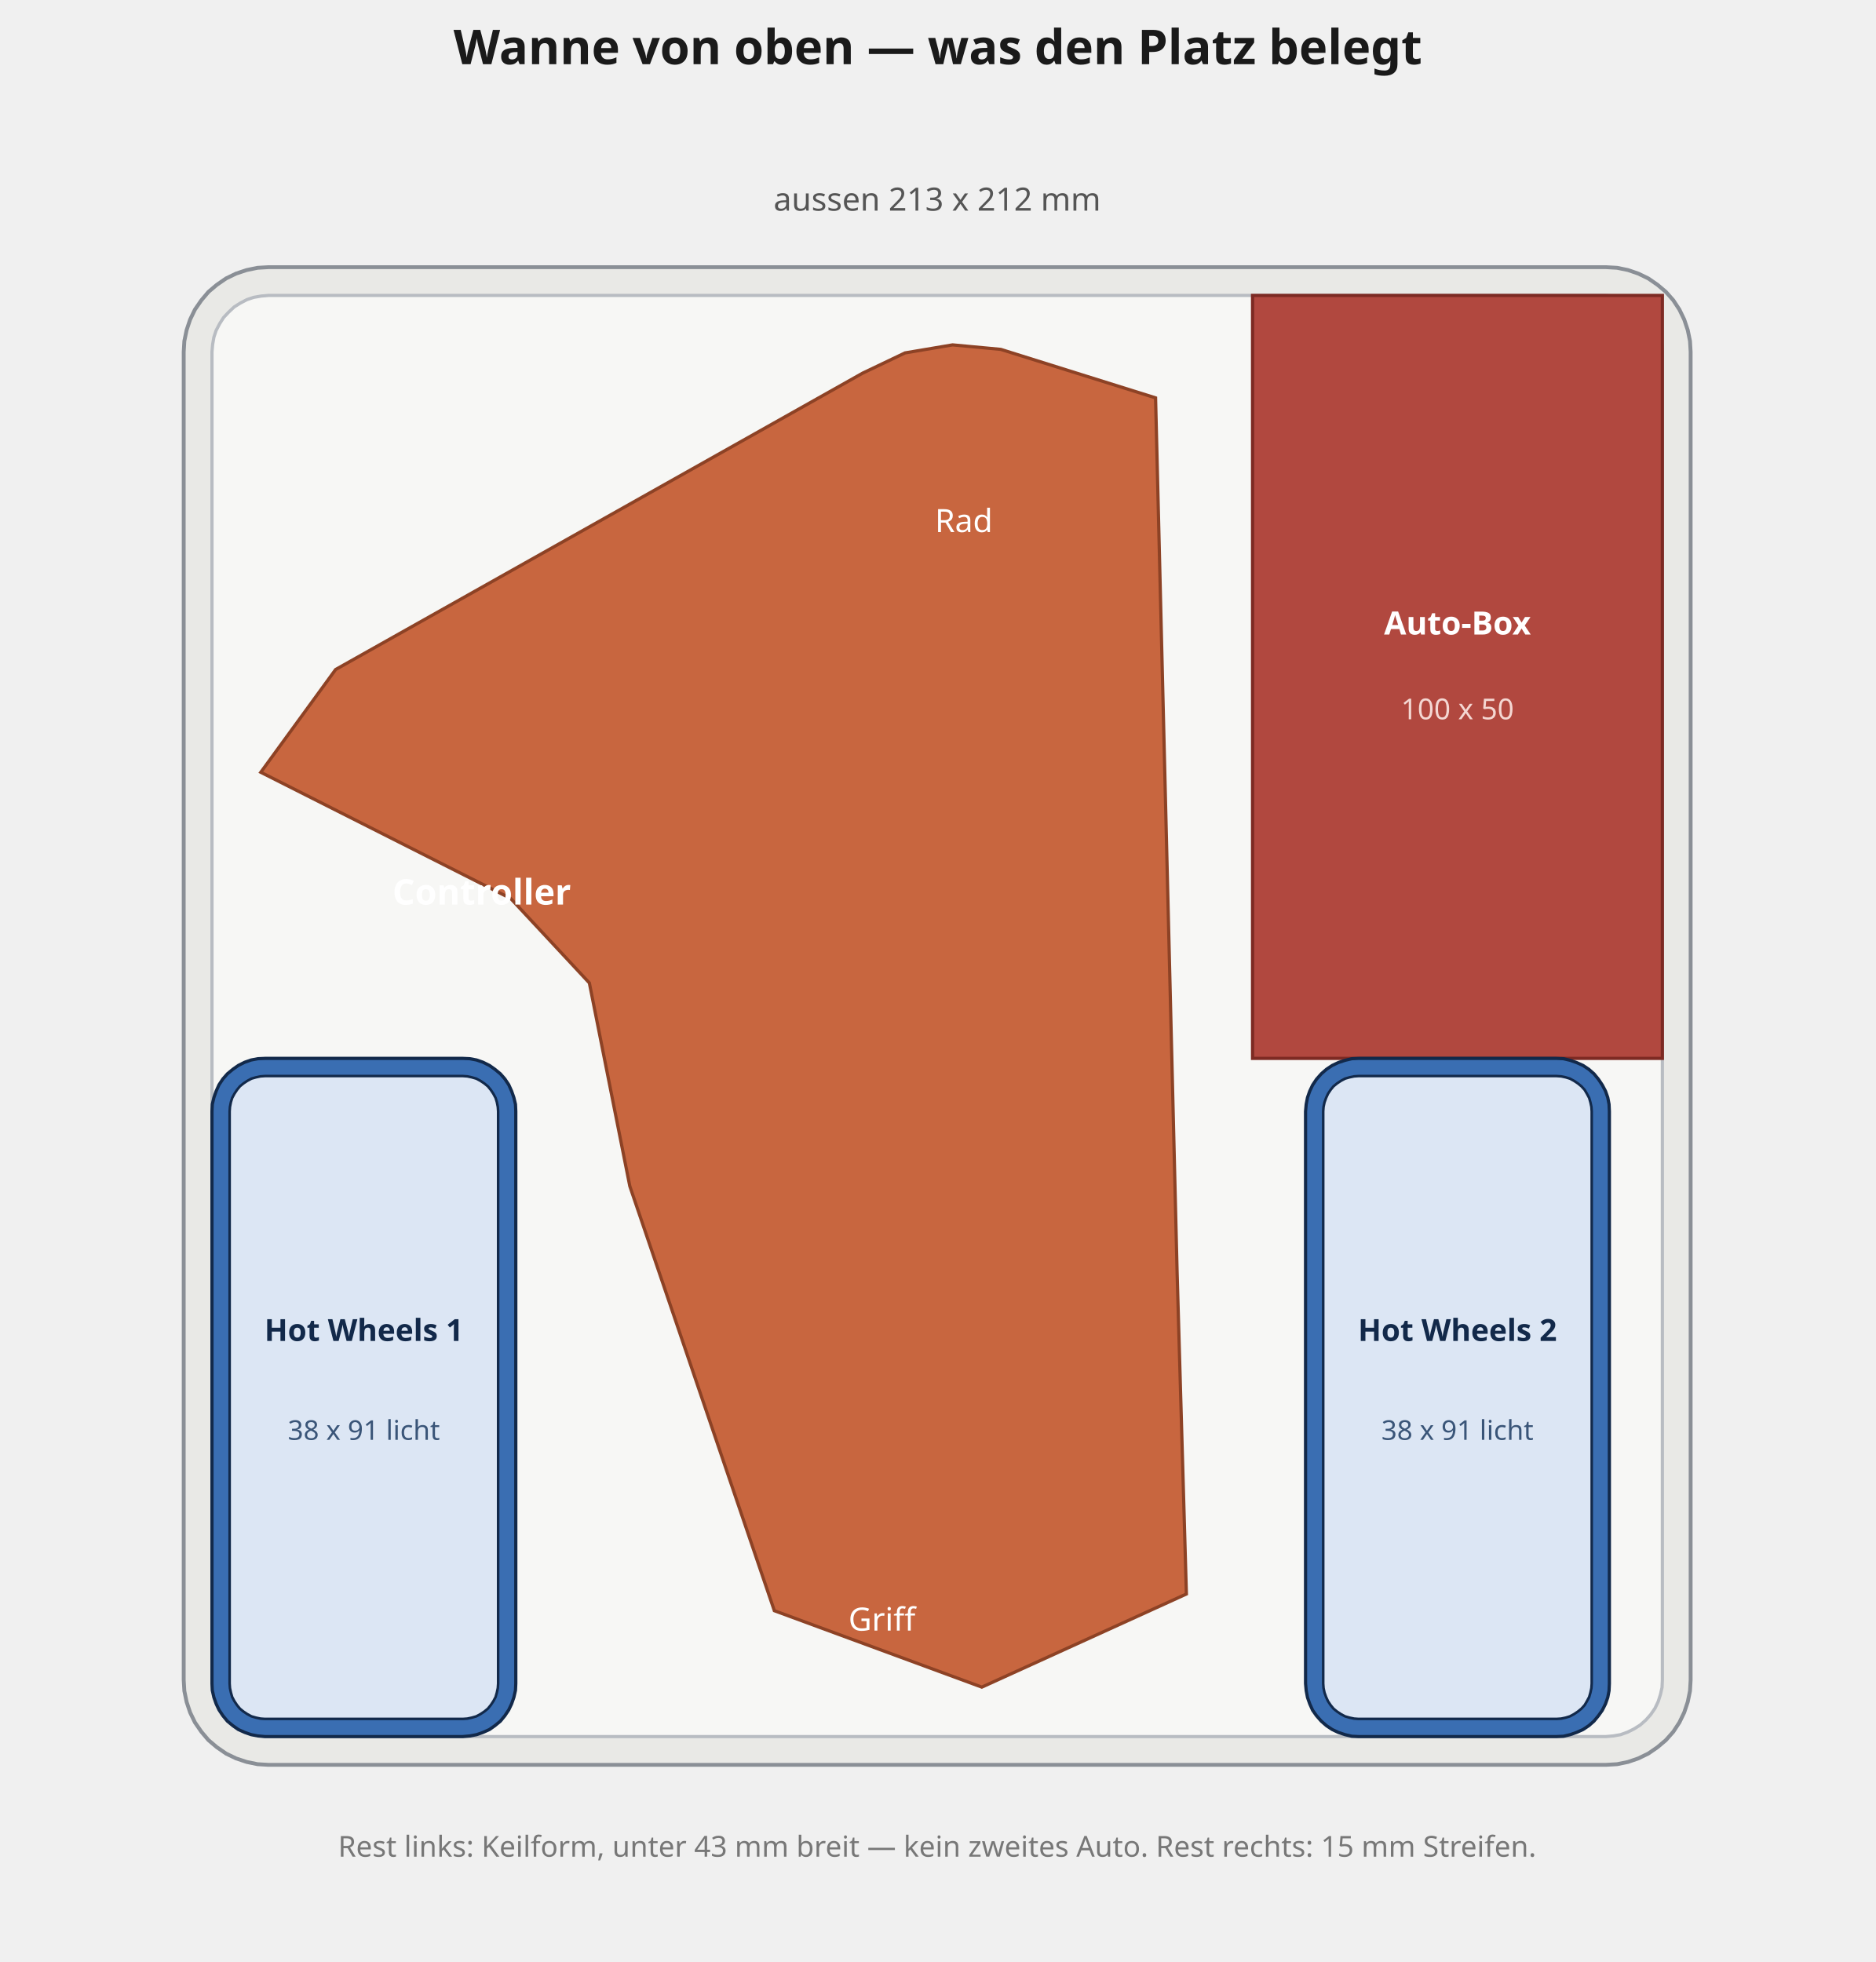
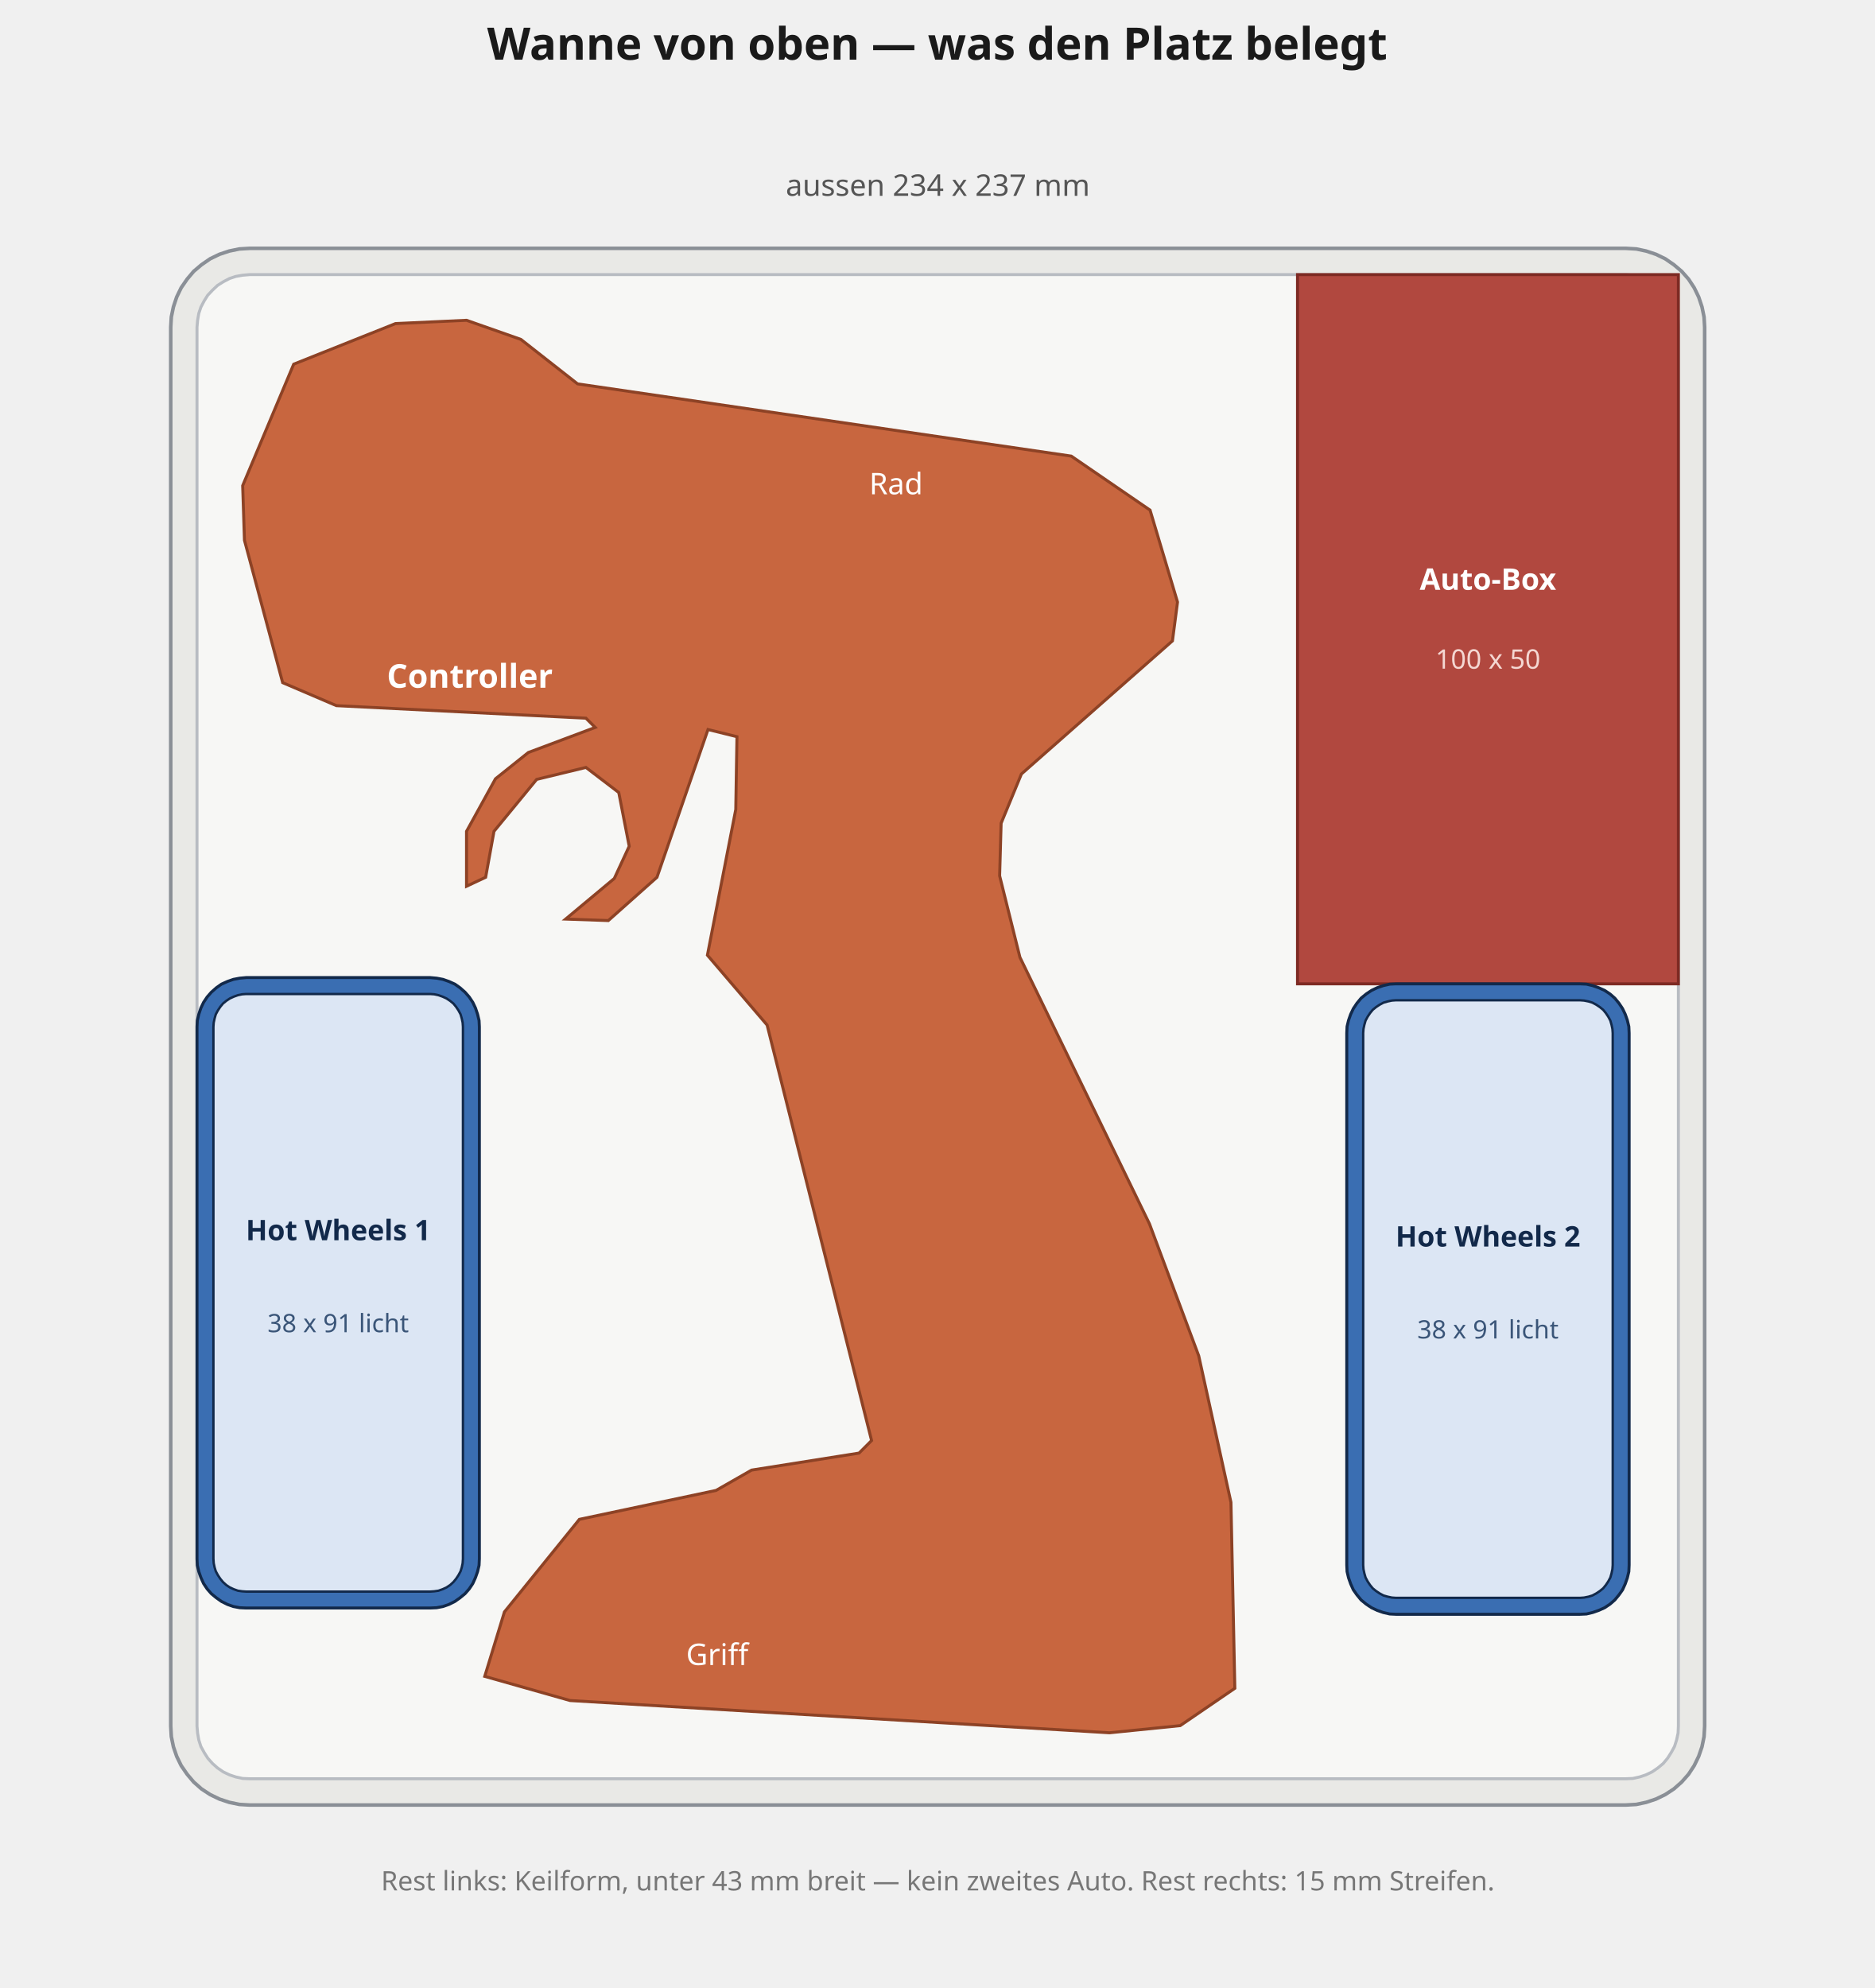
- <svg xmlns="http://www.w3.org/2000/svg" width="584" height="611" viewBox="0 0 584 611">
+ <svg xmlns="http://www.w3.org/2000/svg" width="628" height="666" viewBox="0 0 628 666">
  <rect width="100%%" height="100%%" fill="#fbfbfa" />
-   <text x="292" y="20" font-family="sans-serif" font-size="15" font-weight="600" text-anchor="middle" fill="#1a1a1a">Wanne von oben — was den Platz belegt</text>
-   <polygon points="526.4,109.6 526.2,106.2 525.5,102.8 524.4,99.5 522.9,96.4 521.0,93.5 518.7,90.9 516.1,88.7 513.2,86.7 510.1,85.2 506.9,84.1 503.5,83.4 500.0,83.2 83.6,83.2 80.2,83.4 76.8,84.1 73.5,85.2 70.4,86.7 67.5,88.7 64.9,90.9 62.7,93.5 60.7,96.4 59.2,99.5 58.1,102.8 57.4,106.2 57.2,109.6 57.2,523.2 57.4,526.6 58.1,530.0 59.2,533.3 60.7,536.4 62.7,539.3 64.9,541.9 67.5,544.1 70.4,546.1 73.5,547.6 76.8,548.7 80.2,549.4 83.6,549.6 500.0,549.6 503.5,549.4 506.9,548.7 510.1,547.6 513.2,546.1 516.1,544.1 518.7,541.9 521.0,539.3 522.9,536.4 524.4,533.3 525.5,530.0 526.2,526.6 526.4,523.2" fill="#e9e9e6" stroke="#8a8f96" stroke-width="1.2" />
-   <polygon points="517.6,109.6 517.5,107.3 517.0,105.0 516.3,102.9 515.3,100.8 514.0,98.9 512.5,97.2 510.7,95.6 508.8,94.4 506.8,93.3 504.6,92.6 502.3,92.2 500.0,92.0 83.6,92.0 81.3,92.2 79.0,92.6 76.9,93.3 74.8,94.4 72.9,95.6 71.2,97.2 69.6,98.9 68.4,100.8 67.3,102.9 66.6,105.0 66.2,107.3 66.0,109.6 66.0,523.2 66.2,525.5 66.6,527.7 67.3,529.9 68.4,532.0 69.6,533.9 71.2,535.6 72.9,537.2 74.8,538.4 76.9,539.4 79.0,540.2 81.3,540.6 83.6,540.8 500.0,540.8 502.3,540.6 504.6,540.2 506.8,539.4 508.8,538.4 510.7,537.2 512.5,535.6 514.0,533.9 515.3,532.0 516.3,529.9 517.0,527.7 517.5,525.5 517.6,523.2" fill="#f7f7f5" stroke="#b8bcc2" stroke-width="1.0" />
-   <polygon points="81.2,240.5 104.5,208.5 268.6,116.2 281.8,109.9 296.6,107.4 311.6,108.8 359.8,123.9 366.5,396.0 369.4,496.4 305.7,525.4 241.1,501.6 196.1,369.4 183.5,306.1 159.0,279.8" fill="#c8663f" stroke="#8d4225" stroke-width="1.0" />
-   <text x="300.1" y="165.7" font-family="sans-serif" font-size="10.0" text-anchor="middle" fill="#fff">Rad</text>
-   <text x="274.6" y="507.8" font-family="sans-serif" font-size="10.0" text-anchor="middle" fill="#fff">Griff</text>
-   <text x="150.0" y="281.7" font-family="sans-serif" font-size="11.0" text-anchor="middle" fill="#fff" font-weight="600">Controller</text>
-   <polygon points="390.0,329.6 517.6,329.6 517.6,92.0 390.0,92.0" fill="#b1483f" stroke="#7d2a23" stroke-width="1.0" />
-   <text x="453.8" y="197.6" font-family="sans-serif" font-size="10.0" text-anchor="middle" fill="#fff" font-weight="600">Auto-Box</text>
-   <text x="453.8" y="224.0" font-family="sans-serif" font-size="9.0" text-anchor="middle" fill="#f4d7d2">100 x 50</text>
-   <polygon points="160.6,346.1 160.5,343.9 160.0,341.8 159.3,339.8 158.4,337.8 157.2,336.0 155.8,334.4 154.1,333.0 152.4,331.8 150.4,330.8 148.4,330.1 146.3,329.7 144.1,329.6 82.5,329.6 80.3,329.7 78.2,330.1 76.2,330.8 74.2,331.8 72.5,333.0 70.8,334.4 69.4,336.0 68.2,337.8 67.3,339.8 66.6,341.8 66.1,343.9 66.0,346.1 66.0,524.3 66.1,526.4 66.6,528.6 67.3,530.6 68.2,532.5 69.4,534.3 70.8,536.0 72.5,537.4 74.2,538.6 76.2,539.5 78.2,540.2 80.3,540.6 82.5,540.8 144.1,540.8 146.3,540.6 148.4,540.2 150.4,539.5 152.4,538.6 154.1,537.4 155.8,536.0 157.2,534.3 158.4,532.5 159.3,530.6 160.0,528.6 160.5,526.4 160.6,524.3" fill="#3a6eb2" stroke="#12294a" stroke-width="1.0" />
-   <polygon points="155.1,346.1 155.0,344.7 154.7,343.2 154.3,341.9 153.6,340.6 152.8,339.4 151.9,338.3 150.8,337.4 149.6,336.6 148.3,335.9 146.9,335.5 145.5,335.2 144.1,335.1 82.5,335.1 81.1,335.2 79.7,335.5 78.3,335.9 77.0,336.6 75.8,337.4 74.7,338.3 73.8,339.4 73.0,340.6 72.3,341.9 71.9,343.2 71.6,344.7 71.5,346.1 71.5,524.3 71.6,525.7 71.9,527.1 72.3,528.5 73.0,529.8 73.8,531.0 74.7,532.1 75.8,533.0 77.0,533.8 78.3,534.5 79.7,534.9 81.1,535.2 82.5,535.3 144.1,535.3 145.5,535.2 146.9,534.9 148.3,534.5 149.6,533.8 150.8,533.0 151.9,532.1 152.8,531.0 153.6,529.8 154.3,528.5 154.7,527.1 155.0,525.7 155.1,524.3" fill="#dce6f4" stroke="#12294a" stroke-width="0.8" />
-   <text x="113.3" y="417.6" font-family="sans-serif" font-size="9.5" text-anchor="middle" fill="#12294a" font-weight="600">Hot Wheels 1</text>
-   <text x="113.3" y="448.4" font-family="sans-serif" font-size="8.5" text-anchor="middle" fill="#3a5578">38 x 91 licht</text>
-   <polygon points="501.1,346.1 501.0,343.9 500.6,341.8 499.9,339.8 498.9,337.9 497.7,336.1 496.3,334.4 494.7,333.0 492.9,331.8 490.9,330.9 488.9,330.2 486.8,329.7 484.6,329.6 423.0,329.6 420.9,329.7 418.8,330.2 416.7,330.9 414.8,331.8 413.0,333.0 411.4,334.4 409.9,336.1 408.7,337.9 407.8,339.8 407.1,341.8 406.7,343.9 406.5,346.1 406.5,524.3 406.7,526.5 407.1,528.6 407.8,530.6 408.7,532.6 409.9,534.3 411.4,536.0 413.0,537.4 414.8,538.6 416.7,539.5 418.8,540.2 420.9,540.7 423.0,540.8 484.6,540.8 486.8,540.7 488.9,540.2 490.9,539.5 492.9,538.6 494.7,537.4 496.3,536.0 497.7,534.3 498.9,532.6 499.9,530.6 500.6,528.6 501.0,526.5 501.1,524.3" fill="#3a6eb2" stroke="#12294a" stroke-width="1.0" />
-   <polygon points="495.6,346.1 495.5,344.7 495.2,343.3 494.8,341.9 494.1,340.6 493.4,339.4 492.4,338.3 491.3,337.4 490.1,336.6 488.8,335.9 487.5,335.5 486.1,335.2 484.6,335.1 423.0,335.1 421.6,335.2 420.2,335.5 418.8,335.9 417.5,336.6 416.3,337.4 415.2,338.3 414.3,339.4 413.5,340.6 412.9,341.9 412.4,343.3 412.1,344.7 412.0,346.1 412.0,524.3 412.1,525.7 412.4,527.1 412.9,528.5 413.5,529.8 414.3,531.0 415.2,532.1 416.3,533.0 417.5,533.8 418.8,534.5 420.2,534.9 421.6,535.2 423.0,535.3 484.6,535.3 486.1,535.2 487.5,534.9 488.8,534.5 490.1,533.8 491.3,533.0 492.4,532.1 493.4,531.0 494.1,529.8 494.8,528.5 495.2,527.1 495.5,525.7 495.6,524.3" fill="#dce6f4" stroke="#12294a" stroke-width="0.8" />
-   <text x="453.8" y="417.6" font-family="sans-serif" font-size="9.5" text-anchor="middle" fill="#12294a" font-weight="600">Hot Wheels 2</text>
-   <text x="453.8" y="448.4" font-family="sans-serif" font-size="8.5" text-anchor="middle" fill="#3a5578">38 x 91 licht</text>
-   <text x="291.8" y="65.6" font-family="sans-serif" font-size="10.0" text-anchor="middle" fill="#555">aussen 213 x 212 mm</text>
-   <text x="291.8" y="578.2" font-family="sans-serif" font-size="9.0" text-anchor="middle" fill="#777">Rest links: Keilform, unter 43 mm breit — kein zweites Auto. Rest rechts: 15 mm Streifen.</text>
+   <text x="314" y="20" font-family="sans-serif" font-size="15" font-weight="600" text-anchor="middle" fill="#1a1a1a">Wanne von oben — was den Platz belegt</text>
+   <polygon points="571.1,109.6 570.9,106.2 570.2,102.8 569.1,99.5 567.6,96.4 565.7,93.5 563.4,90.9 560.8,88.7 557.9,86.7 554.8,85.2 551.5,84.1 548.2,83.4 544.7,83.2 83.6,83.2 80.2,83.4 76.8,84.1 73.5,85.2 70.4,86.7 67.5,88.7 64.9,90.9 62.7,93.5 60.7,96.4 59.2,99.5 58.1,102.8 57.4,106.2 57.2,109.6 57.2,578.3 57.4,581.8 58.1,585.2 59.2,588.4 60.7,591.5 62.7,594.4 64.9,597.0 67.5,599.3 70.4,601.2 73.5,602.7 76.8,603.8 80.2,604.5 83.6,604.7 544.7,604.7 548.2,604.5 551.5,603.8 554.8,602.7 557.9,601.2 560.8,599.3 563.4,597.0 565.7,594.4 567.6,591.5 569.1,588.4 570.2,585.2 570.9,581.8 571.1,578.3" fill="#e9e9e6" stroke="#8a8f96" stroke-width="1.2" />
+   <polygon points="562.3,109.6 562.2,107.3 561.7,105.0 561.0,102.9 559.9,100.8 558.7,98.9 557.2,97.2 555.4,95.6 553.5,94.4 551.4,93.3 549.3,92.6 547.0,92.2 544.7,92.0 83.6,92.0 81.3,92.2 79.0,92.6 76.9,93.3 74.8,94.4 72.9,95.6 71.2,97.2 69.6,98.9 68.4,100.8 67.3,102.9 66.6,105.0 66.2,107.3 66.0,109.6 66.0,578.3 66.2,580.6 66.6,582.9 67.3,585.1 68.4,587.1 69.6,589.0 71.2,590.8 72.9,592.3 74.8,593.6 76.9,594.6 79.0,595.3 81.3,595.8 83.6,595.9 544.7,595.9 547.0,595.8 549.3,595.3 551.4,594.6 553.5,593.6 555.4,592.3 557.2,590.8 558.7,589.0 559.9,587.1 561.0,585.1 561.7,582.9 562.2,580.6 562.3,578.3" fill="#f7f7f5" stroke="#b8bcc2" stroke-width="1.0" />
+   <polygon points="413.7,565.6 412.4,503.3 401.6,454.2 385.1,410.0 341.7,320.7 334.9,293.4 335.4,275.8 342.2,259.3 392.8,214.7 394.5,201.7 385.3,170.9 358.9,152.8 193.5,128.6 174.5,113.7 156.3,107.3 132.5,108.4 98.4,122.0 81.3,162.7 81.9,181.0 94.7,228.7 112.7,236.4 196.3,240.6 199.4,243.7 177.0,252.1 166.0,260.9 156.3,278.5 156.3,296.9 162.7,293.9 165.5,278.5 179.8,261.1 196.3,257.1 207.3,265.5 210.8,283.5 205.8,294.3 189.5,307.9 203.8,308.4 220.1,293.9 237.2,244.4 246.9,246.8 246.5,271.2 237.0,320.0 257.0,343.4 292.0,482.6 287.8,486.8 251.8,492.5 239.9,499.3 194.1,509.0 169.0,540.0 162.4,561.6 191.0,569.7 371.7,580.5 395.4,578.1" fill="#c8663f" stroke="#8d4225" stroke-width="1.0" />
+   <text x="300.2" y="165.6" font-family="sans-serif" font-size="10.0" text-anchor="middle" fill="#fff">Rad</text>
+   <text x="240.3" y="557.8" font-family="sans-serif" font-size="10.0" text-anchor="middle" fill="#fff">Griff</text>
+   <text x="157.4" y="230.4" font-family="sans-serif" font-size="11.0" text-anchor="middle" fill="#fff" font-weight="600">Controller</text>
+   <polygon points="434.7,329.6 562.3,329.6 562.3,92.0 434.7,92.0" fill="#b1483f" stroke="#7d2a23" stroke-width="1.0" />
+   <text x="498.5" y="197.6" font-family="sans-serif" font-size="10.0" text-anchor="middle" fill="#fff" font-weight="600">Auto-Box</text>
+   <text x="498.5" y="224.0" font-family="sans-serif" font-size="9.0" text-anchor="middle" fill="#f4d7d2">100 x 50</text>
+   <polygon points="160.6,344.0 160.5,341.9 160.0,339.8 159.3,337.7 158.4,335.8 157.2,334.0 155.8,332.4 154.1,330.9 152.4,329.7 150.4,328.8 148.4,328.1 146.3,327.7 144.1,327.5 82.5,327.5 80.3,327.7 78.2,328.1 76.2,328.8 74.2,329.7 72.5,330.9 70.8,332.4 69.4,334.0 68.2,335.8 67.3,337.7 66.6,339.8 66.1,341.9 66.0,344.0 66.0,522.2 66.1,524.4 66.6,526.5 67.3,528.5 68.2,530.5 69.4,532.3 70.8,533.9 72.5,535.3 74.2,536.5 76.2,537.5 78.2,538.2 80.3,538.6 82.5,538.7 144.1,538.7 146.3,538.6 148.4,538.2 150.4,537.5 152.4,536.5 154.1,535.3 155.8,533.9 157.2,532.3 158.4,530.5 159.3,528.5 160.0,526.5 160.5,524.4 160.6,522.2" fill="#3a6eb2" stroke="#12294a" stroke-width="1.0" />
+   <polygon points="155.1,344.0 155.0,342.6 154.7,341.2 154.3,339.8 153.6,338.5 152.8,337.3 151.9,336.2 150.8,335.3 149.6,334.5 148.3,333.9 146.9,333.4 145.5,333.1 144.1,333.0 82.5,333.0 81.1,333.1 79.7,333.4 78.3,333.9 77.0,334.5 75.8,335.3 74.7,336.2 73.8,337.3 73.0,338.5 72.3,339.8 71.9,341.2 71.6,342.6 71.5,344.0 71.5,522.2 71.6,523.7 71.9,525.1 72.3,526.4 73.0,527.7 73.8,528.9 74.7,530.0 75.8,531.0 77.0,531.8 78.3,532.4 79.7,532.9 81.1,533.1 82.5,533.2 144.1,533.2 145.5,533.1 146.9,532.9 148.3,532.4 149.6,531.8 150.8,531.0 151.9,530.0 152.8,528.9 153.6,527.7 154.3,526.4 154.7,525.1 155.0,523.7 155.1,522.2" fill="#dce6f4" stroke="#12294a" stroke-width="0.8" />
+   <text x="113.3" y="415.5" font-family="sans-serif" font-size="9.5" text-anchor="middle" fill="#12294a" font-weight="600">Hot Wheels 1</text>
+   <text x="113.3" y="446.3" font-family="sans-serif" font-size="8.5" text-anchor="middle" fill="#3a5578">38 x 91 licht</text>
+   <polygon points="545.8,346.1 545.7,343.9 545.2,341.8 544.5,339.8 543.6,337.9 542.4,336.1 541.0,334.4 539.4,333.0 537.6,331.8 535.6,330.9 533.6,330.2 531.5,329.7 529.3,329.6 467.7,329.6 465.6,329.7 463.4,330.2 461.4,330.9 459.5,331.8 457.7,333.0 456.0,334.4 454.6,336.1 453.4,337.9 452.5,339.8 451.8,341.8 451.3,343.9 451.2,346.1 451.2,524.3 451.3,526.5 451.8,528.6 452.5,530.6 453.4,532.6 454.6,534.3 456.0,536.0 457.7,537.4 459.5,538.6 461.4,539.5 463.4,540.2 465.6,540.7 467.7,540.8 529.3,540.8 531.5,540.7 533.6,540.2 535.6,539.5 537.6,538.6 539.4,537.4 541.0,536.0 542.4,534.3 543.6,532.6 544.5,530.6 545.2,528.6 545.7,526.5 545.8,524.3" fill="#3a6eb2" stroke="#12294a" stroke-width="1.0" />
+   <polygon points="540.3,346.1 540.2,344.7 539.9,343.3 539.5,341.9 538.8,340.6 538.0,339.4 537.1,338.3 536.0,337.4 534.8,336.6 533.5,335.9 532.2,335.5 530.7,335.2 529.3,335.1 467.7,335.1 466.3,335.2 464.9,335.5 463.5,335.9 462.2,336.6 461.0,337.4 459.9,338.3 459.0,339.4 458.2,340.6 457.5,341.9 457.1,343.3 456.8,344.7 456.7,346.1 456.7,524.3 456.8,525.7 457.1,527.1 457.5,528.5 458.2,529.8 459.0,531.0 459.9,532.1 461.0,533.0 462.2,533.8 463.5,534.5 464.9,534.9 466.3,535.2 467.7,535.3 529.3,535.3 530.7,535.2 532.2,534.9 533.5,534.5 534.8,533.8 536.0,533.0 537.1,532.1 538.0,531.0 538.8,529.8 539.5,528.5 539.9,527.1 540.2,525.7 540.3,524.3" fill="#dce6f4" stroke="#12294a" stroke-width="0.8" />
+   <text x="498.5" y="417.6" font-family="sans-serif" font-size="9.5" text-anchor="middle" fill="#12294a" font-weight="600">Hot Wheels 2</text>
+   <text x="498.5" y="448.4" font-family="sans-serif" font-size="8.5" text-anchor="middle" fill="#3a5578">38 x 91 licht</text>
+   <text x="314.2" y="65.6" font-family="sans-serif" font-size="10.0" text-anchor="middle" fill="#555">aussen 234 x 237 mm</text>
+   <text x="314.2" y="633.3" font-family="sans-serif" font-size="9.0" text-anchor="middle" fill="#777">Rest links: Keilform, unter 43 mm breit — kein zweites Auto. Rest rechts: 15 mm Streifen.</text>
</svg>
